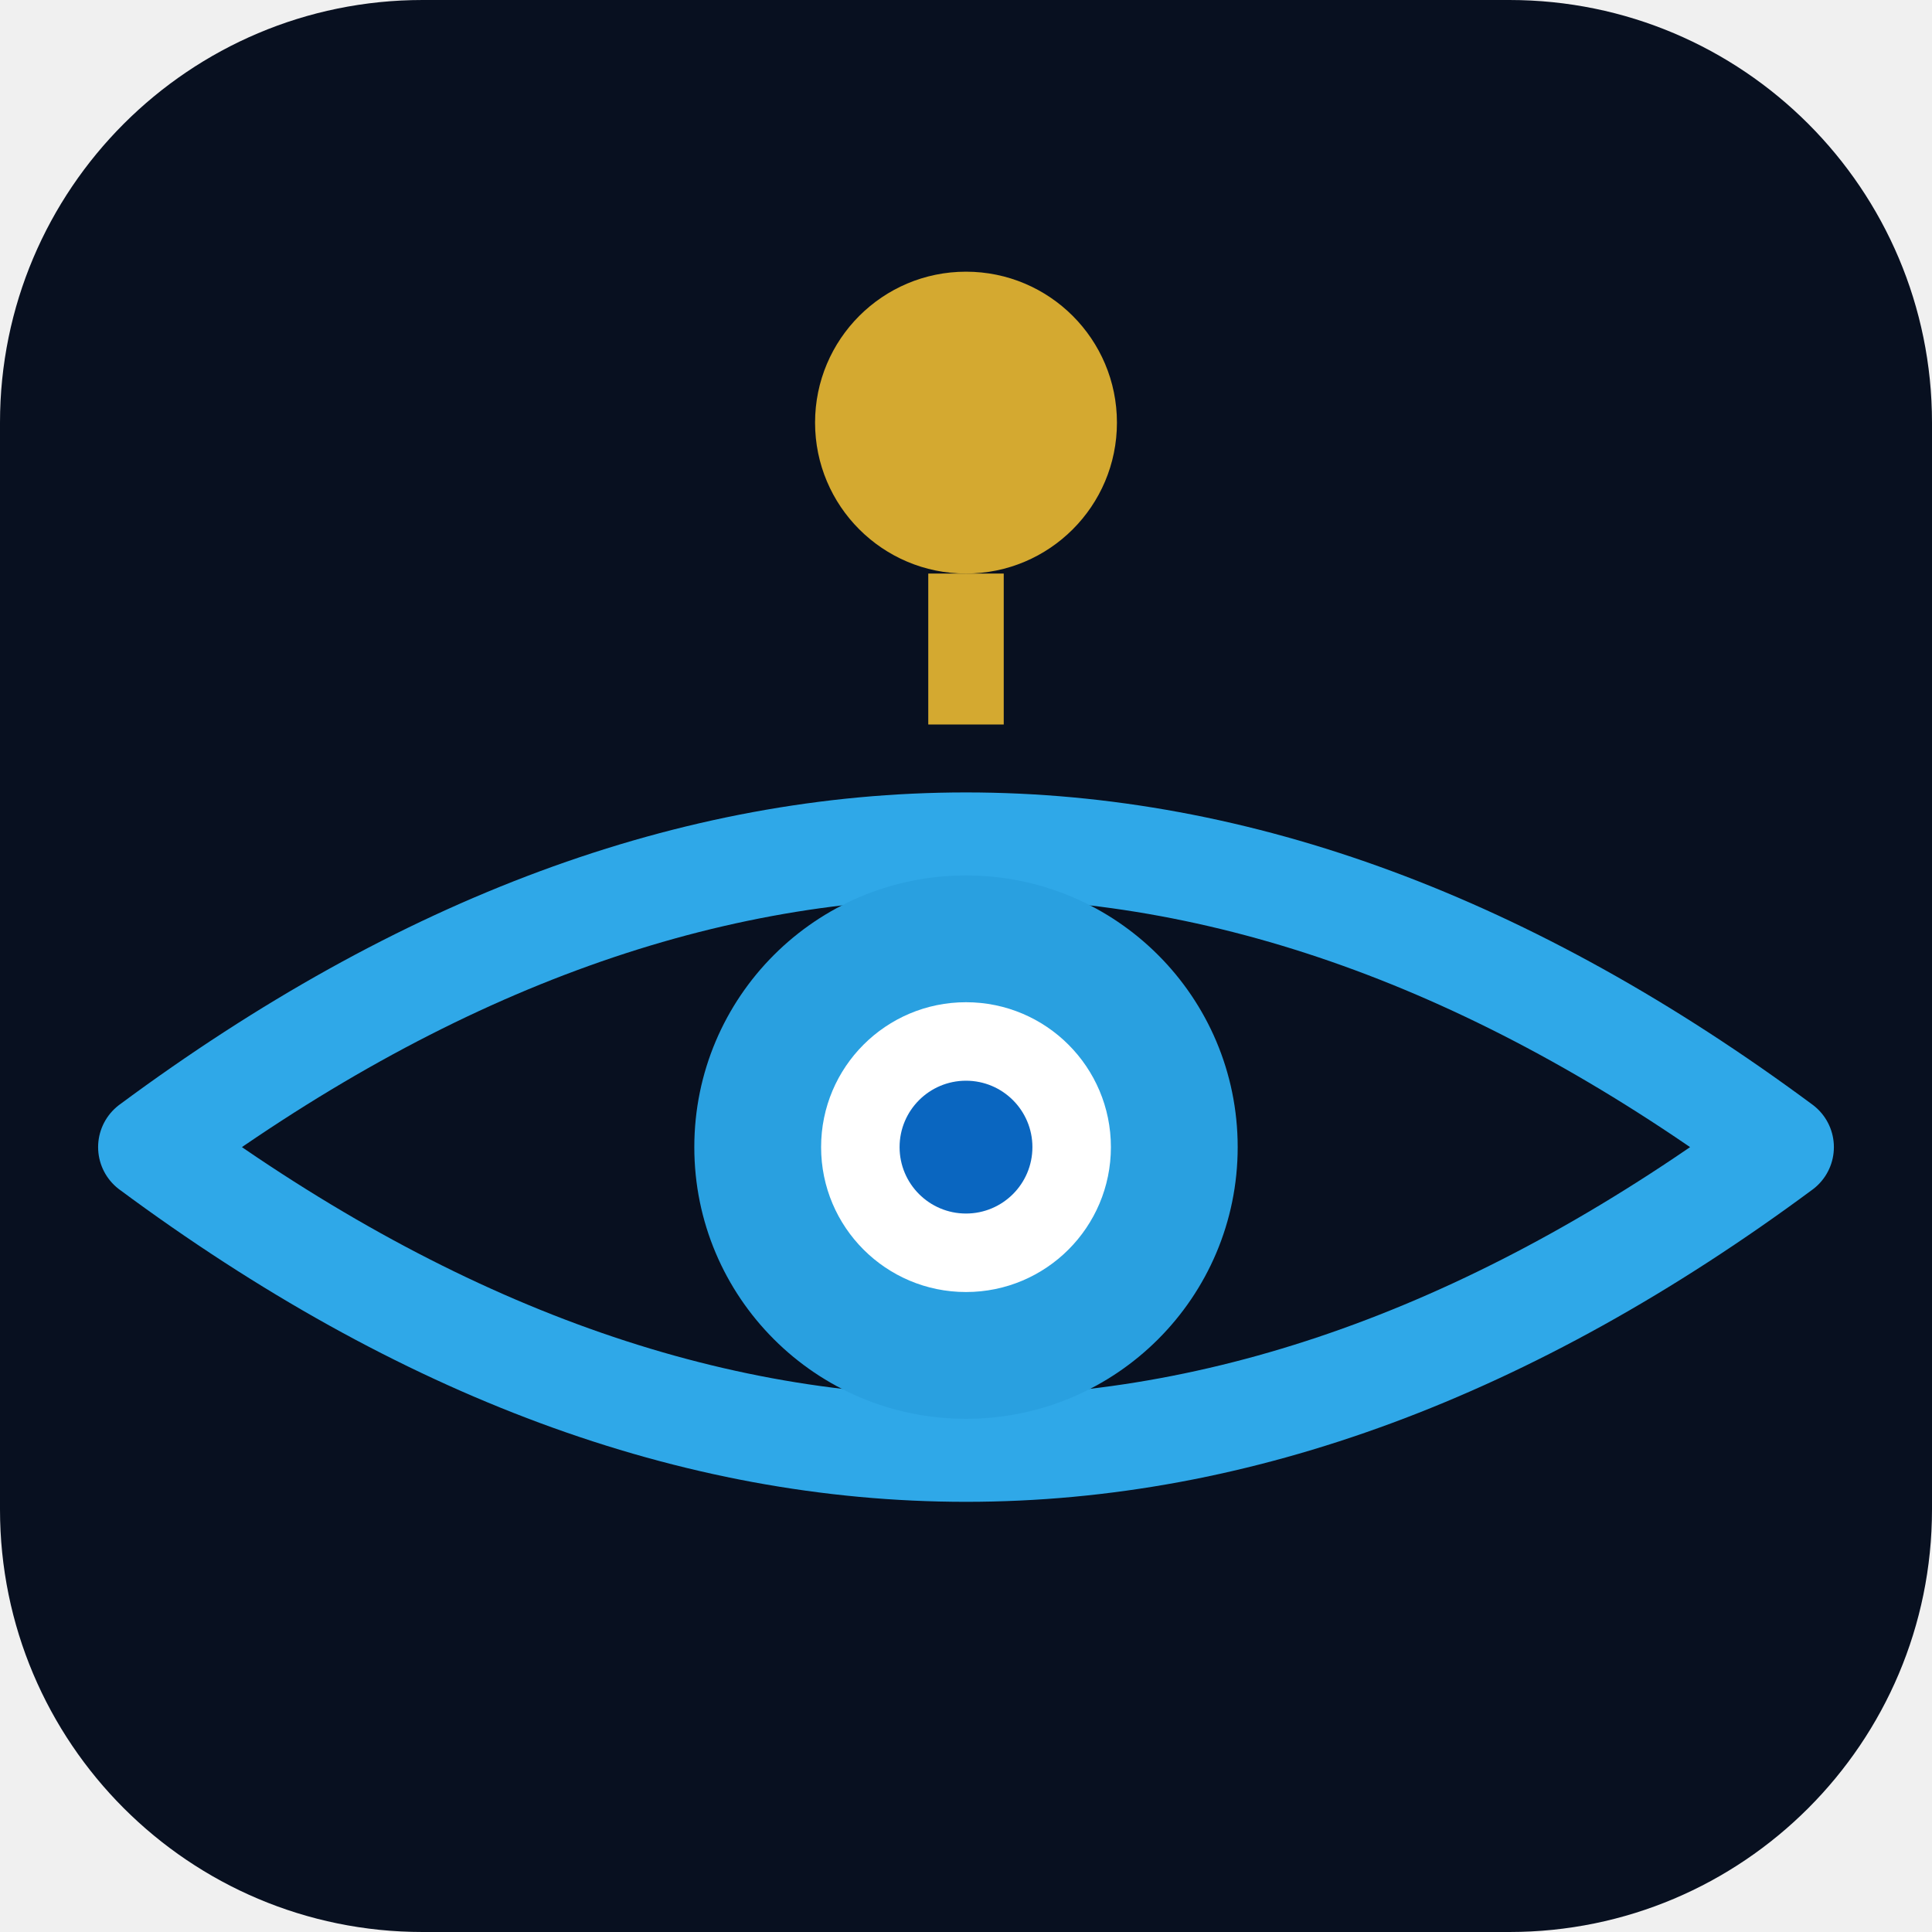
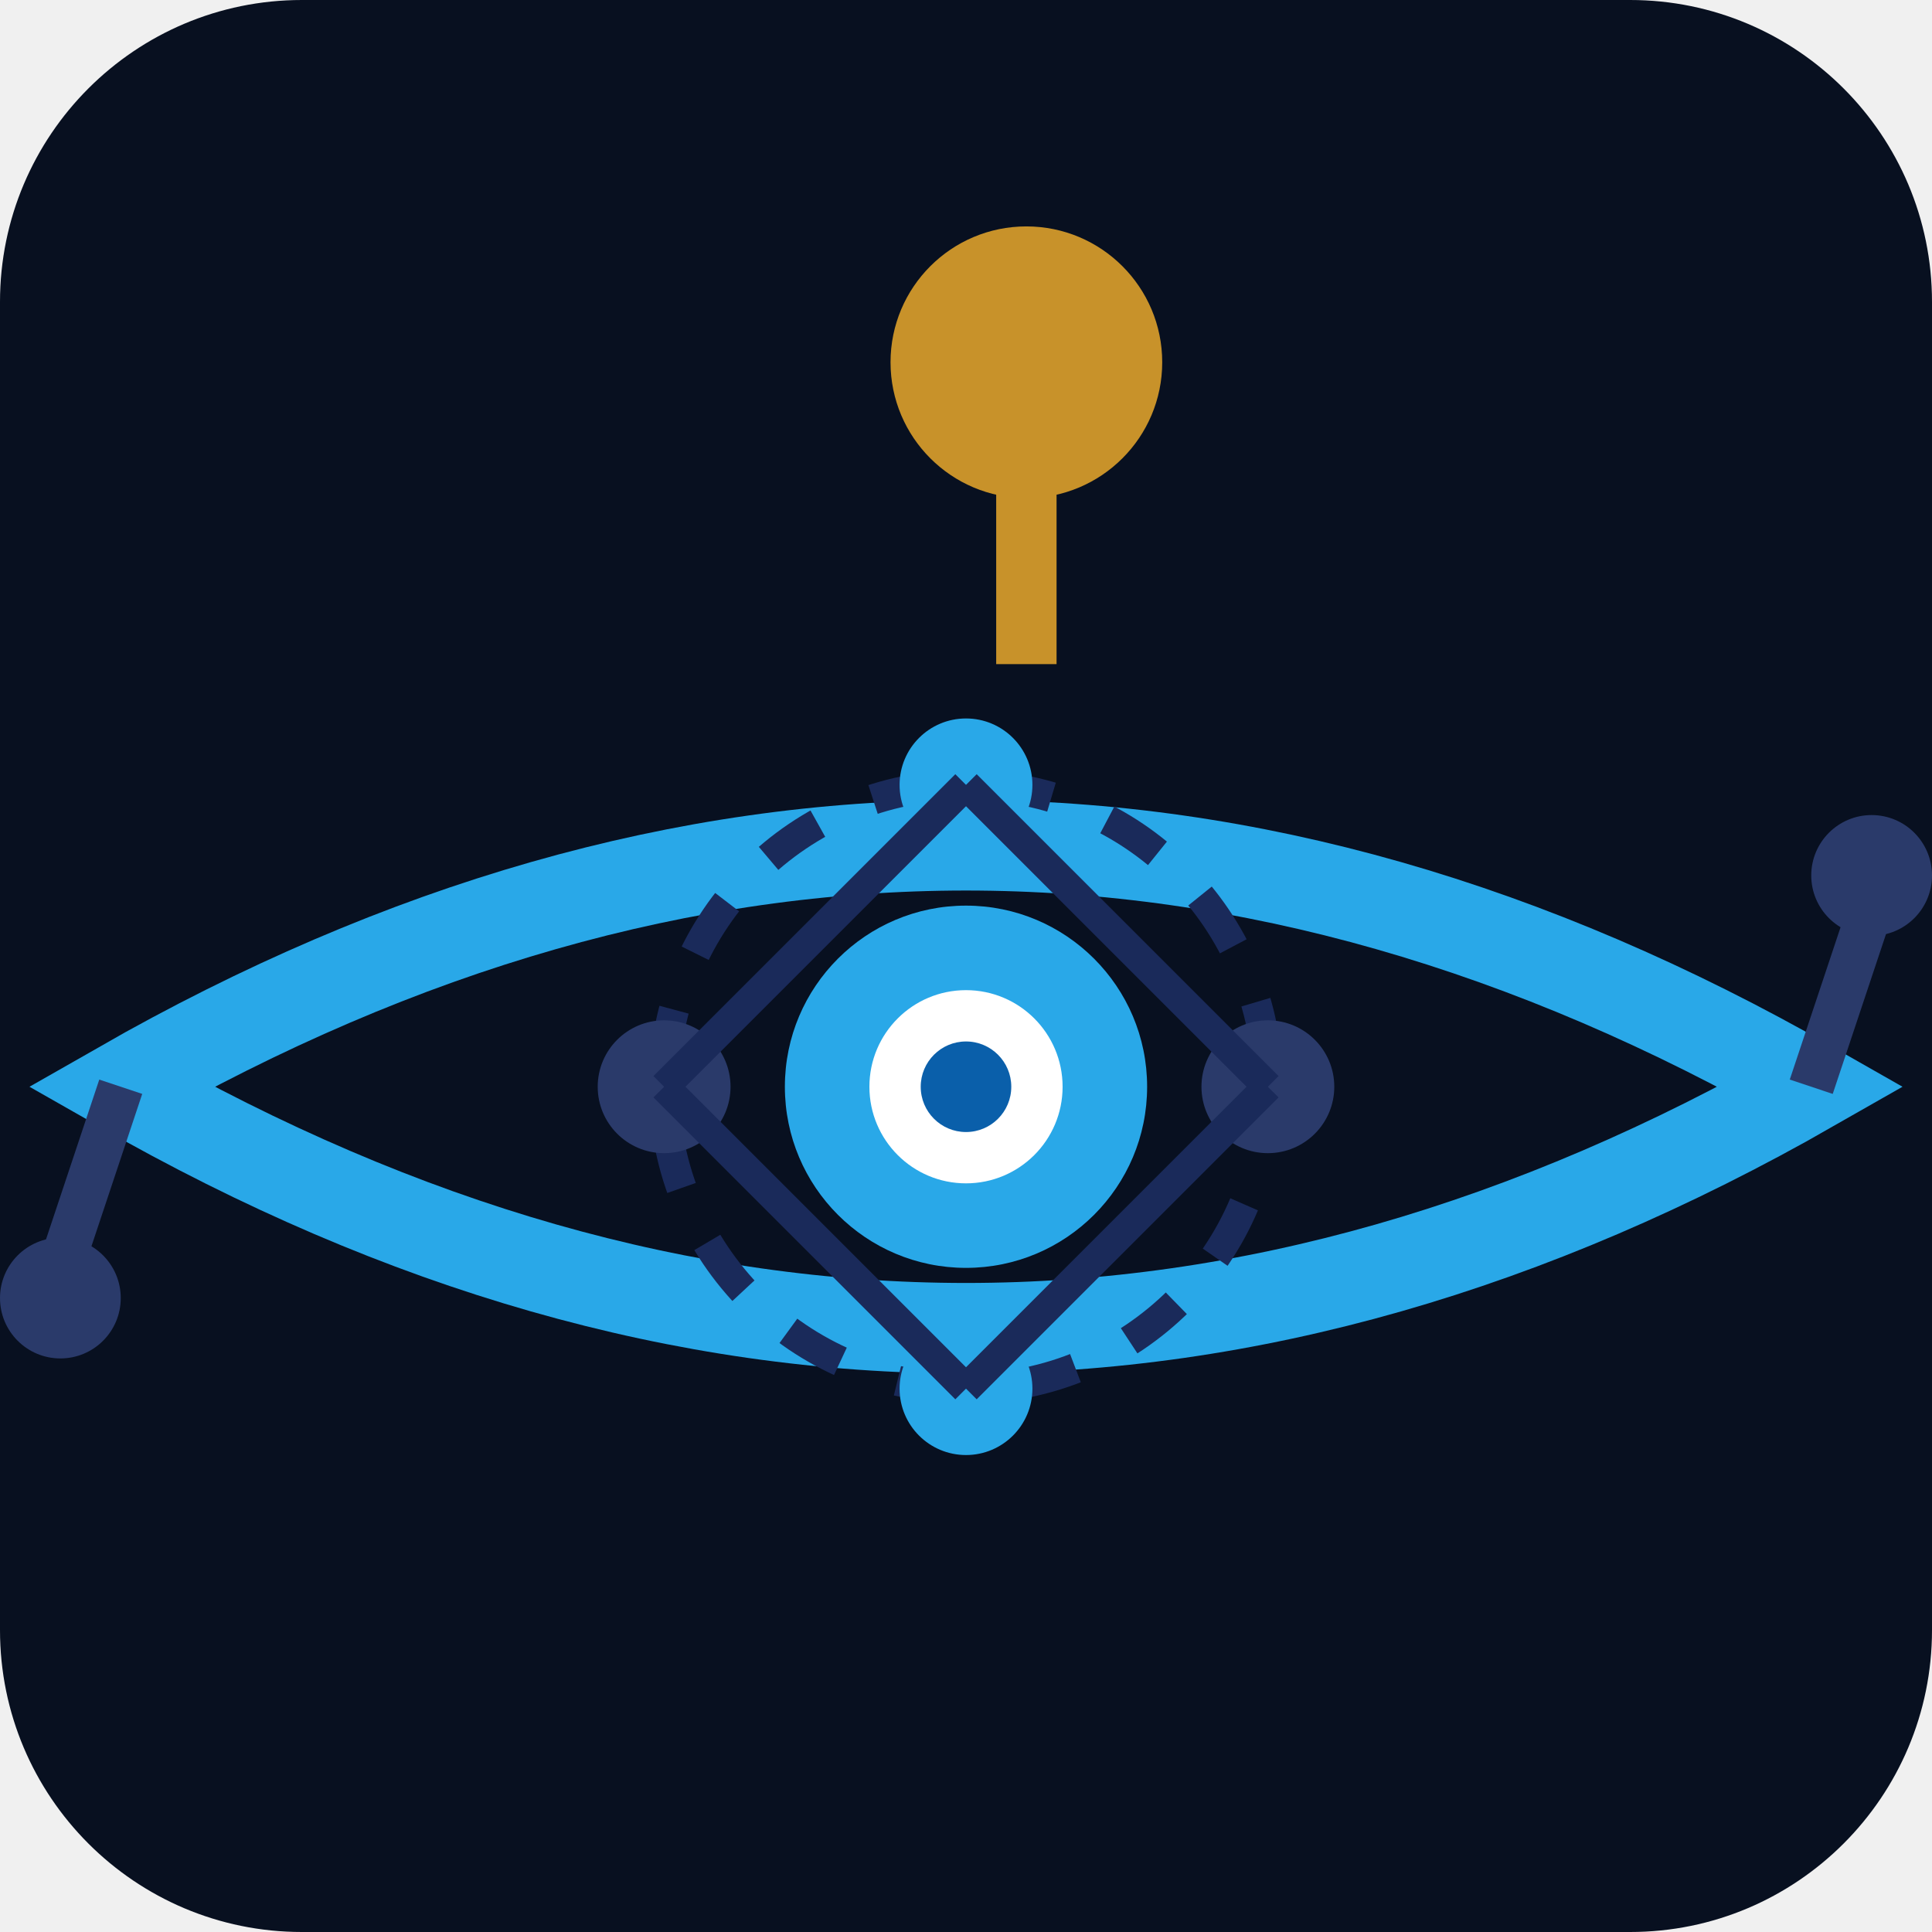
<svg xmlns="http://www.w3.org/2000/svg" viewBox="0 0 64 64">
-   <rect width="64" height="64" rx="14" fill="#081020" />
-   <line x1="32" y1="19" x2="32" y2="24" stroke="#D4A930" stroke-width="2.5" />
-   <circle cx="32" cy="14" r="5" fill="#D4A930" />
-   <path d="M5 38 Q32 18 59 38 Q32 58 5 38 Z" fill="none" stroke="#2FA8E8" stroke-width="3.5" stroke-linejoin="round" />
-   <circle cx="32" cy="38" r="9" fill="#29A0E0" />
-   <circle cx="32" cy="38" r="4.8" fill="#FFFFFF" />
-   <circle cx="32" cy="38" r="2.2" fill="#0A66C0" />
+   <rect width="64" height="64" rx="10" fill="#081020" />
+   <line x1="34" y1="16" x2="34" y2="22" stroke="#C8922A" stroke-width="2" />
+   <circle cx="34" cy="12" r="4.5" fill="#C8922A" />
+   <path d="M4 36 Q32 20 60 36 Q32 52 4 36 Z" fill="#081020" stroke="#29A8E8" stroke-width="3" />
+   <line x1="4" y1="36" x2="2" y2="42" stroke="#2A3A6A" stroke-width="1.5" />
+   <circle cx="2" cy="43" r="2" fill="#2A3A6A" />
+   <line x1="60" y1="36" x2="62" y2="30" stroke="#2A3A6A" stroke-width="1.5" />
+   <circle cx="62" cy="29" r="2" fill="#2A3A6A" />
+   <circle cx="32" cy="36" r="10" fill="none" stroke="#1A2A5A" stroke-width="1" stroke-dasharray="2 2" />
+   <circle cx="32" cy="26" r="2.2" fill="#29A8E8" />
+   <circle cx="32" cy="46" r="2.2" fill="#29A8E8" />
+   <circle cx="22" cy="36" r="2.2" fill="#2A3A6A" />
+   <circle cx="42" cy="36" r="2.2" fill="#2A3A6A" />
+   <line x1="32" y1="26" x2="22" y2="36" stroke="#1A2A5A" stroke-width="1" />
+   <line x1="32" y1="26" x2="42" y2="36" stroke="#1A2A5A" stroke-width="1" />
+   <line x1="22" y1="36" x2="32" y2="46" stroke="#1A2A5A" stroke-width="1" />
+   <line x1="42" y1="36" x2="32" y2="46" stroke="#1A2A5A" stroke-width="1" />
+   <circle cx="32" cy="36" r="6" fill="#29A8E8" />
+   <circle cx="32" cy="36" r="3.2" fill="#FFFFFF" />
+   <circle cx="32" cy="36" r="1.5" fill="#0A5FAA" />
</svg>
